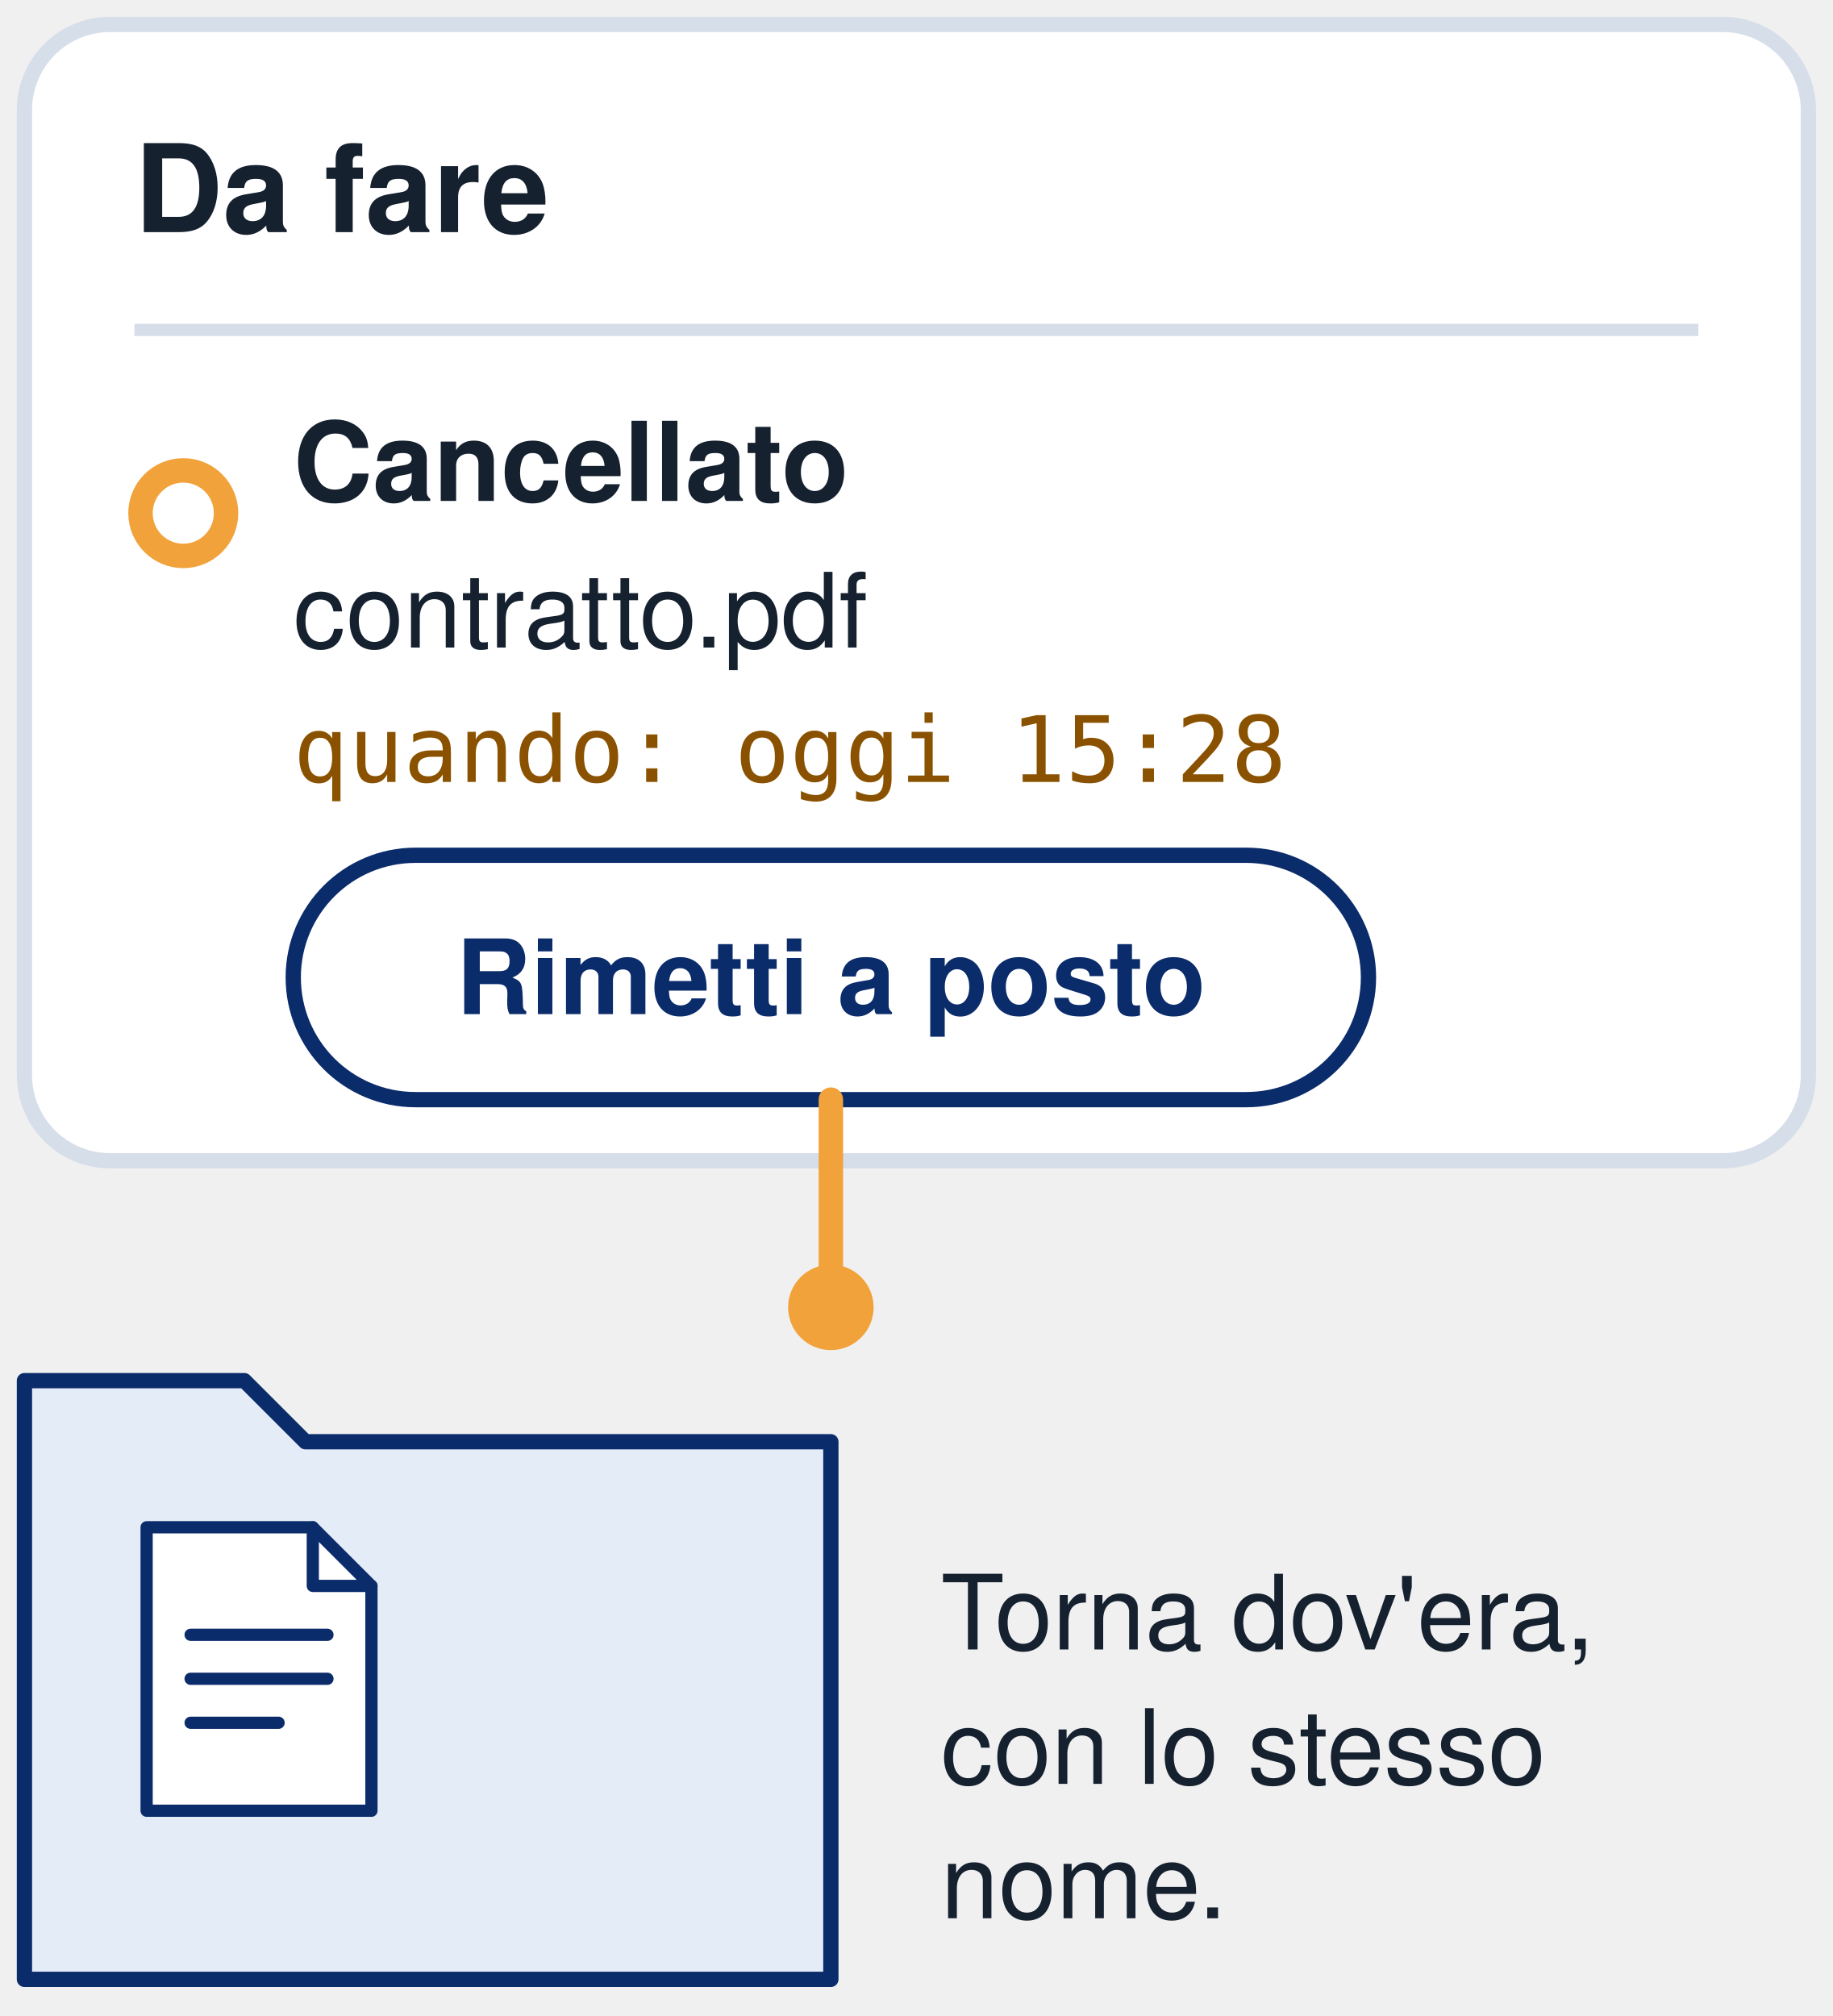
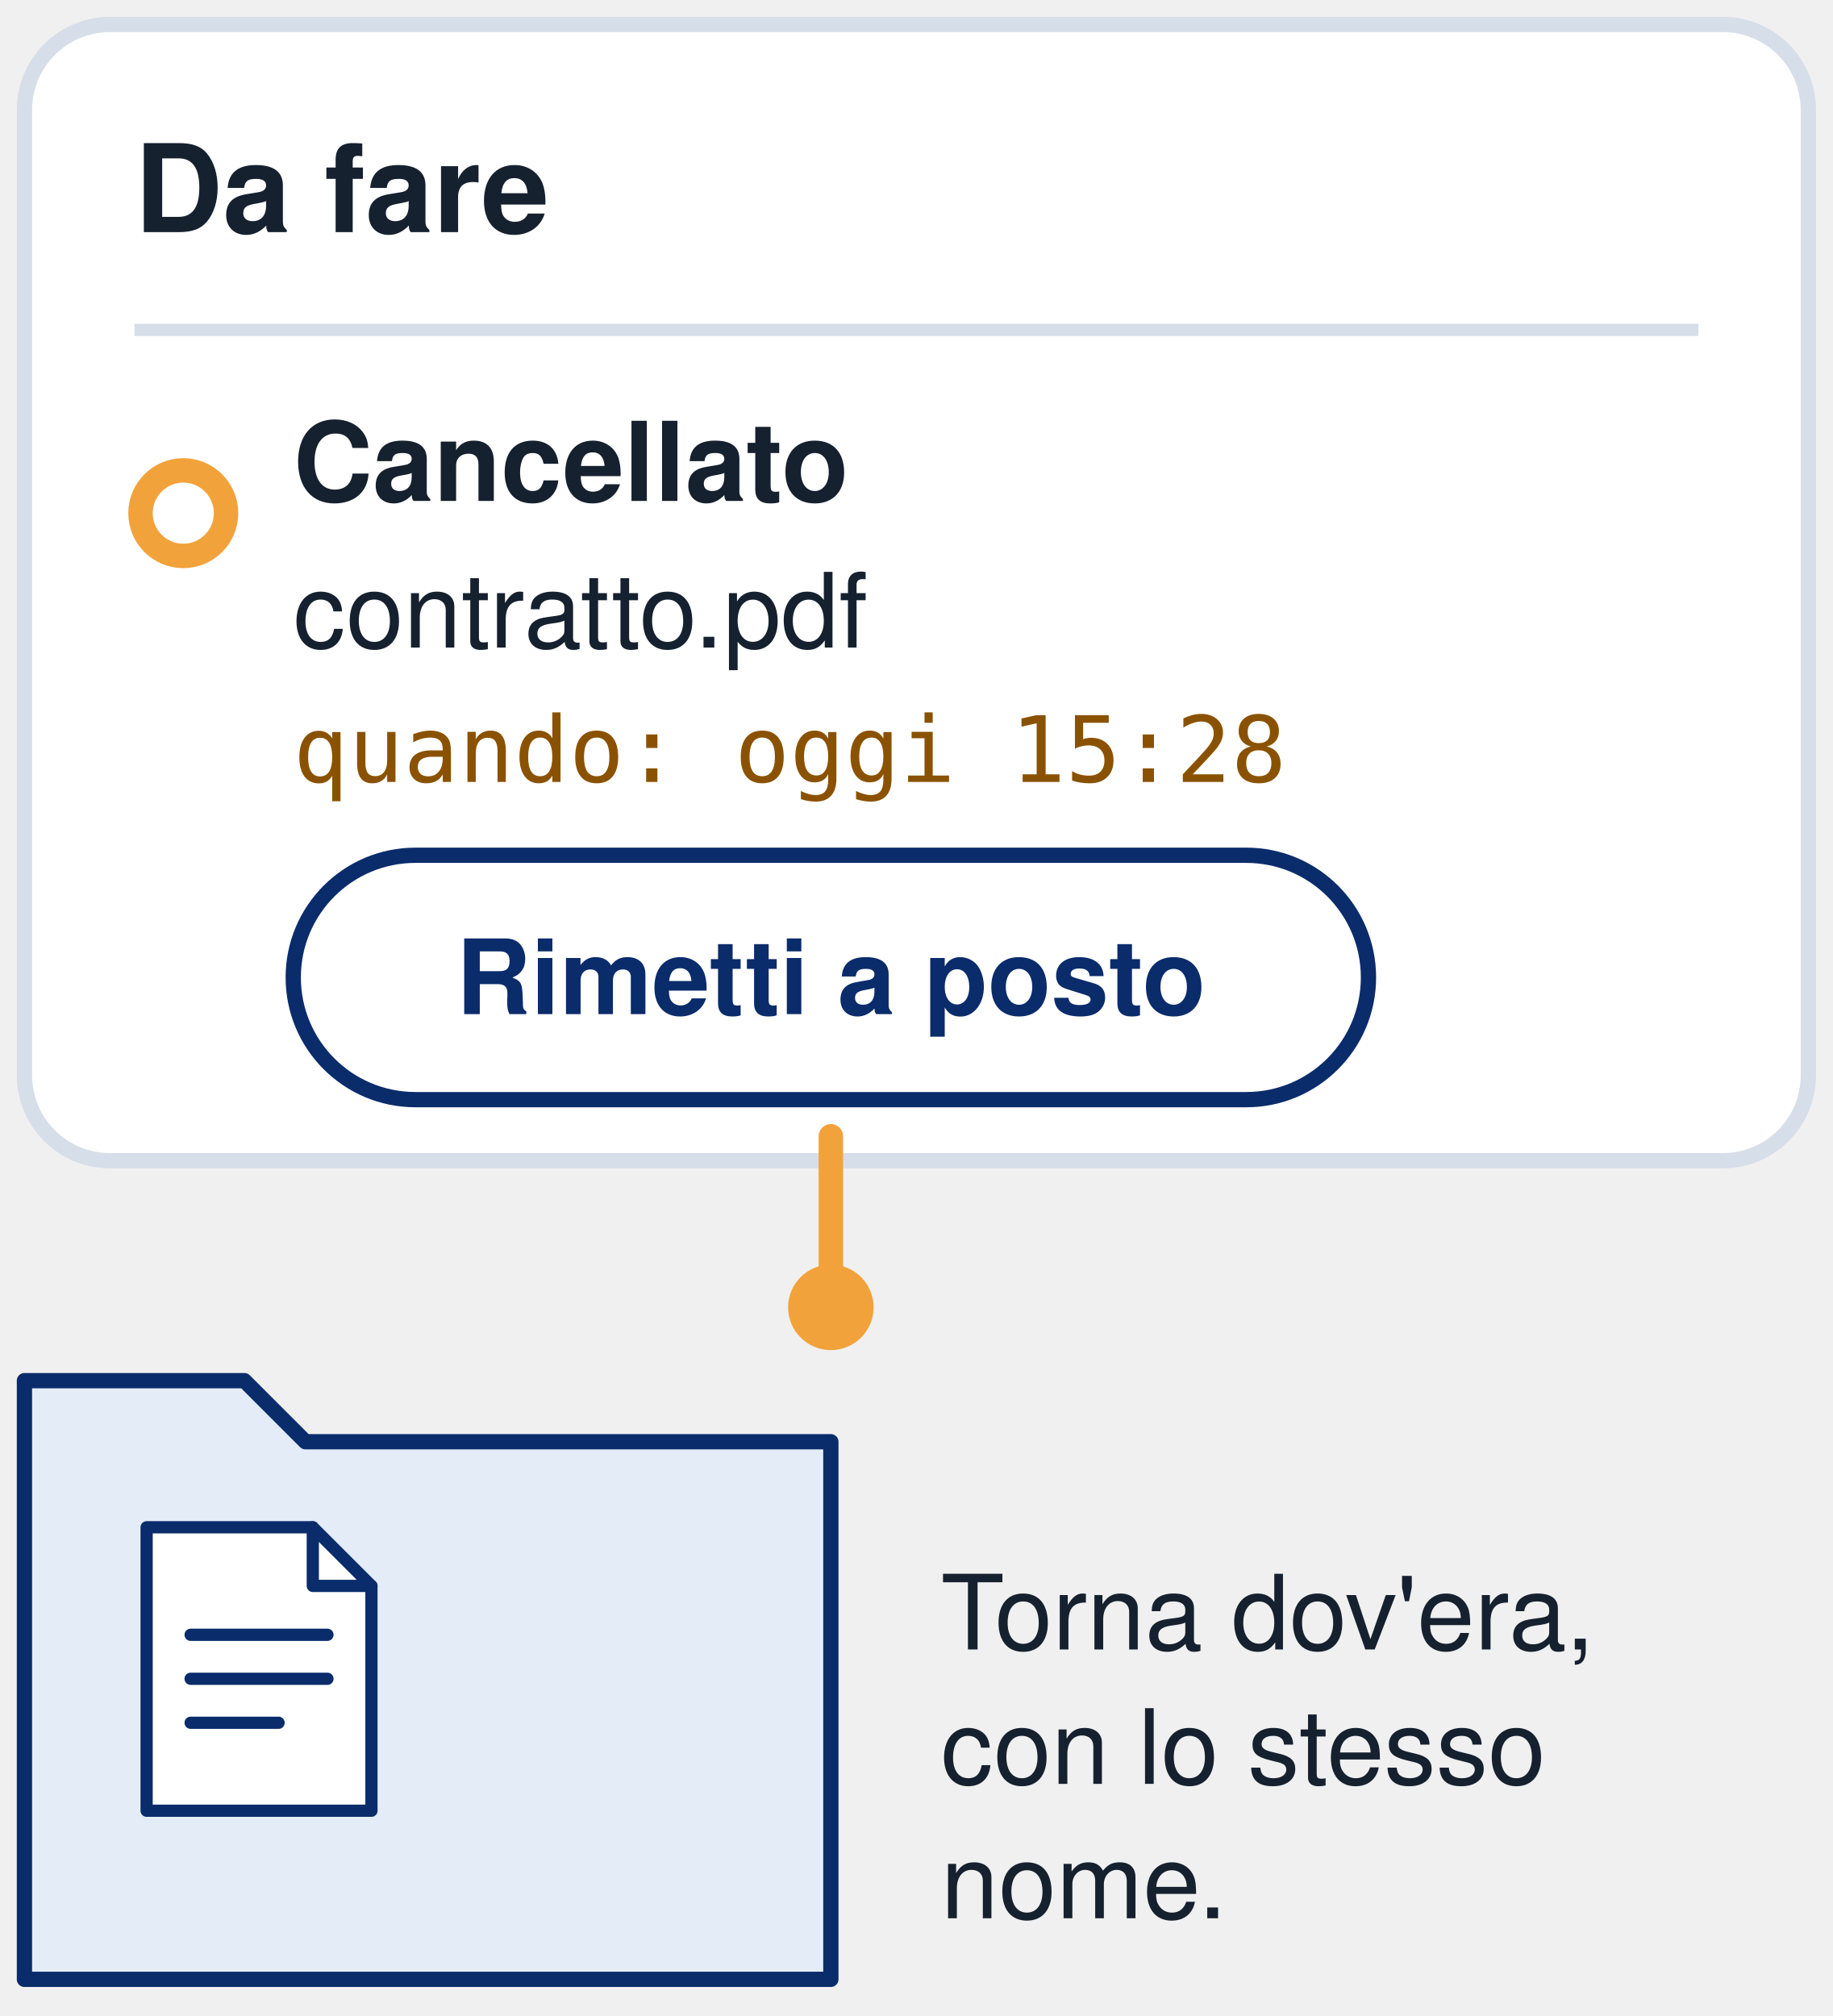
<svg xmlns="http://www.w3.org/2000/svg" viewBox="0 0 300 330" width="300" height="330" role="img" aria-labelledby="t">
  <g font-family="Segoe UI, Helvetica, Arial, sans-serif">
    <rect x="4" y="4" width="292" height="186" rx="14" fill="#FFFFFF" stroke="#D6DEE9" stroke-width="2.5" />
    <text x="22" y="38" font-size="20" font-weight="800" fill="#16212F">Da fare</text>
    <line x1="22" x2="278" y1="54" y2="54" stroke="#D6DEE9" stroke-width="2" />
    <circle cx="30" cy="84" r="7" fill="#FFFFFF" stroke="#F2A23A" stroke-width="4" />
    <text x="48" y="82" font-size="18" font-weight="700" fill="#16212F">Cancellato</text>
    <text x="48" y="106" font-size="17" fill="#16212F">contratto.pdf</text>
    <text x="48" y="128" font-size="15" font-family="Consolas, monospace" fill="#8A5200">quando: oggi 15:28</text>
    <rect x="48" y="140" width="176" height="40" rx="20" fill="#FFFFFF" stroke="#0B2C6B" stroke-width="2.5" />
    <text x="136" y="166" text-anchor="middle" font-size="17" font-weight="700" fill="#0B2C6B">Rimetti a posto</text>
-     <path d="M136 180V214" stroke="#F2A23A" stroke-width="4" stroke-linecap="round" />
+     <path d="M136 186V214" stroke="#F2A23A" stroke-width="4" stroke-linecap="round" />
    <circle cx="136" cy="214" r="7" fill="#F2A23A" />
    <path d="M4 226h36l10 10h86v88H4Z" fill="#E4ECF8" stroke="#0B2C6B" stroke-width="2.5" stroke-linejoin="round" />
    <g transform="translate(24 250) scale(0.8)">
      <path d="M0 0h34l12 12v46H0Z" fill="#FFFFFF" stroke="#0B2C6B" stroke-width="2.5" stroke-linejoin="round" />
      <path d="M34 0v12h12M9 22h28M9 31h28M9 40h18" fill="none" stroke="#0B2C6B" stroke-width="2.5" stroke-linecap="round" stroke-linejoin="round" />
    </g>
    <text x="154" y="270" font-size="17" fill="#16212F">Torna dov'era,</text>
    <text x="154" y="292" font-size="17" fill="#16212F">con lo stesso</text>
    <text x="154" y="314" font-size="17" fill="#16212F">nome.</text>
  </g>
</svg>
